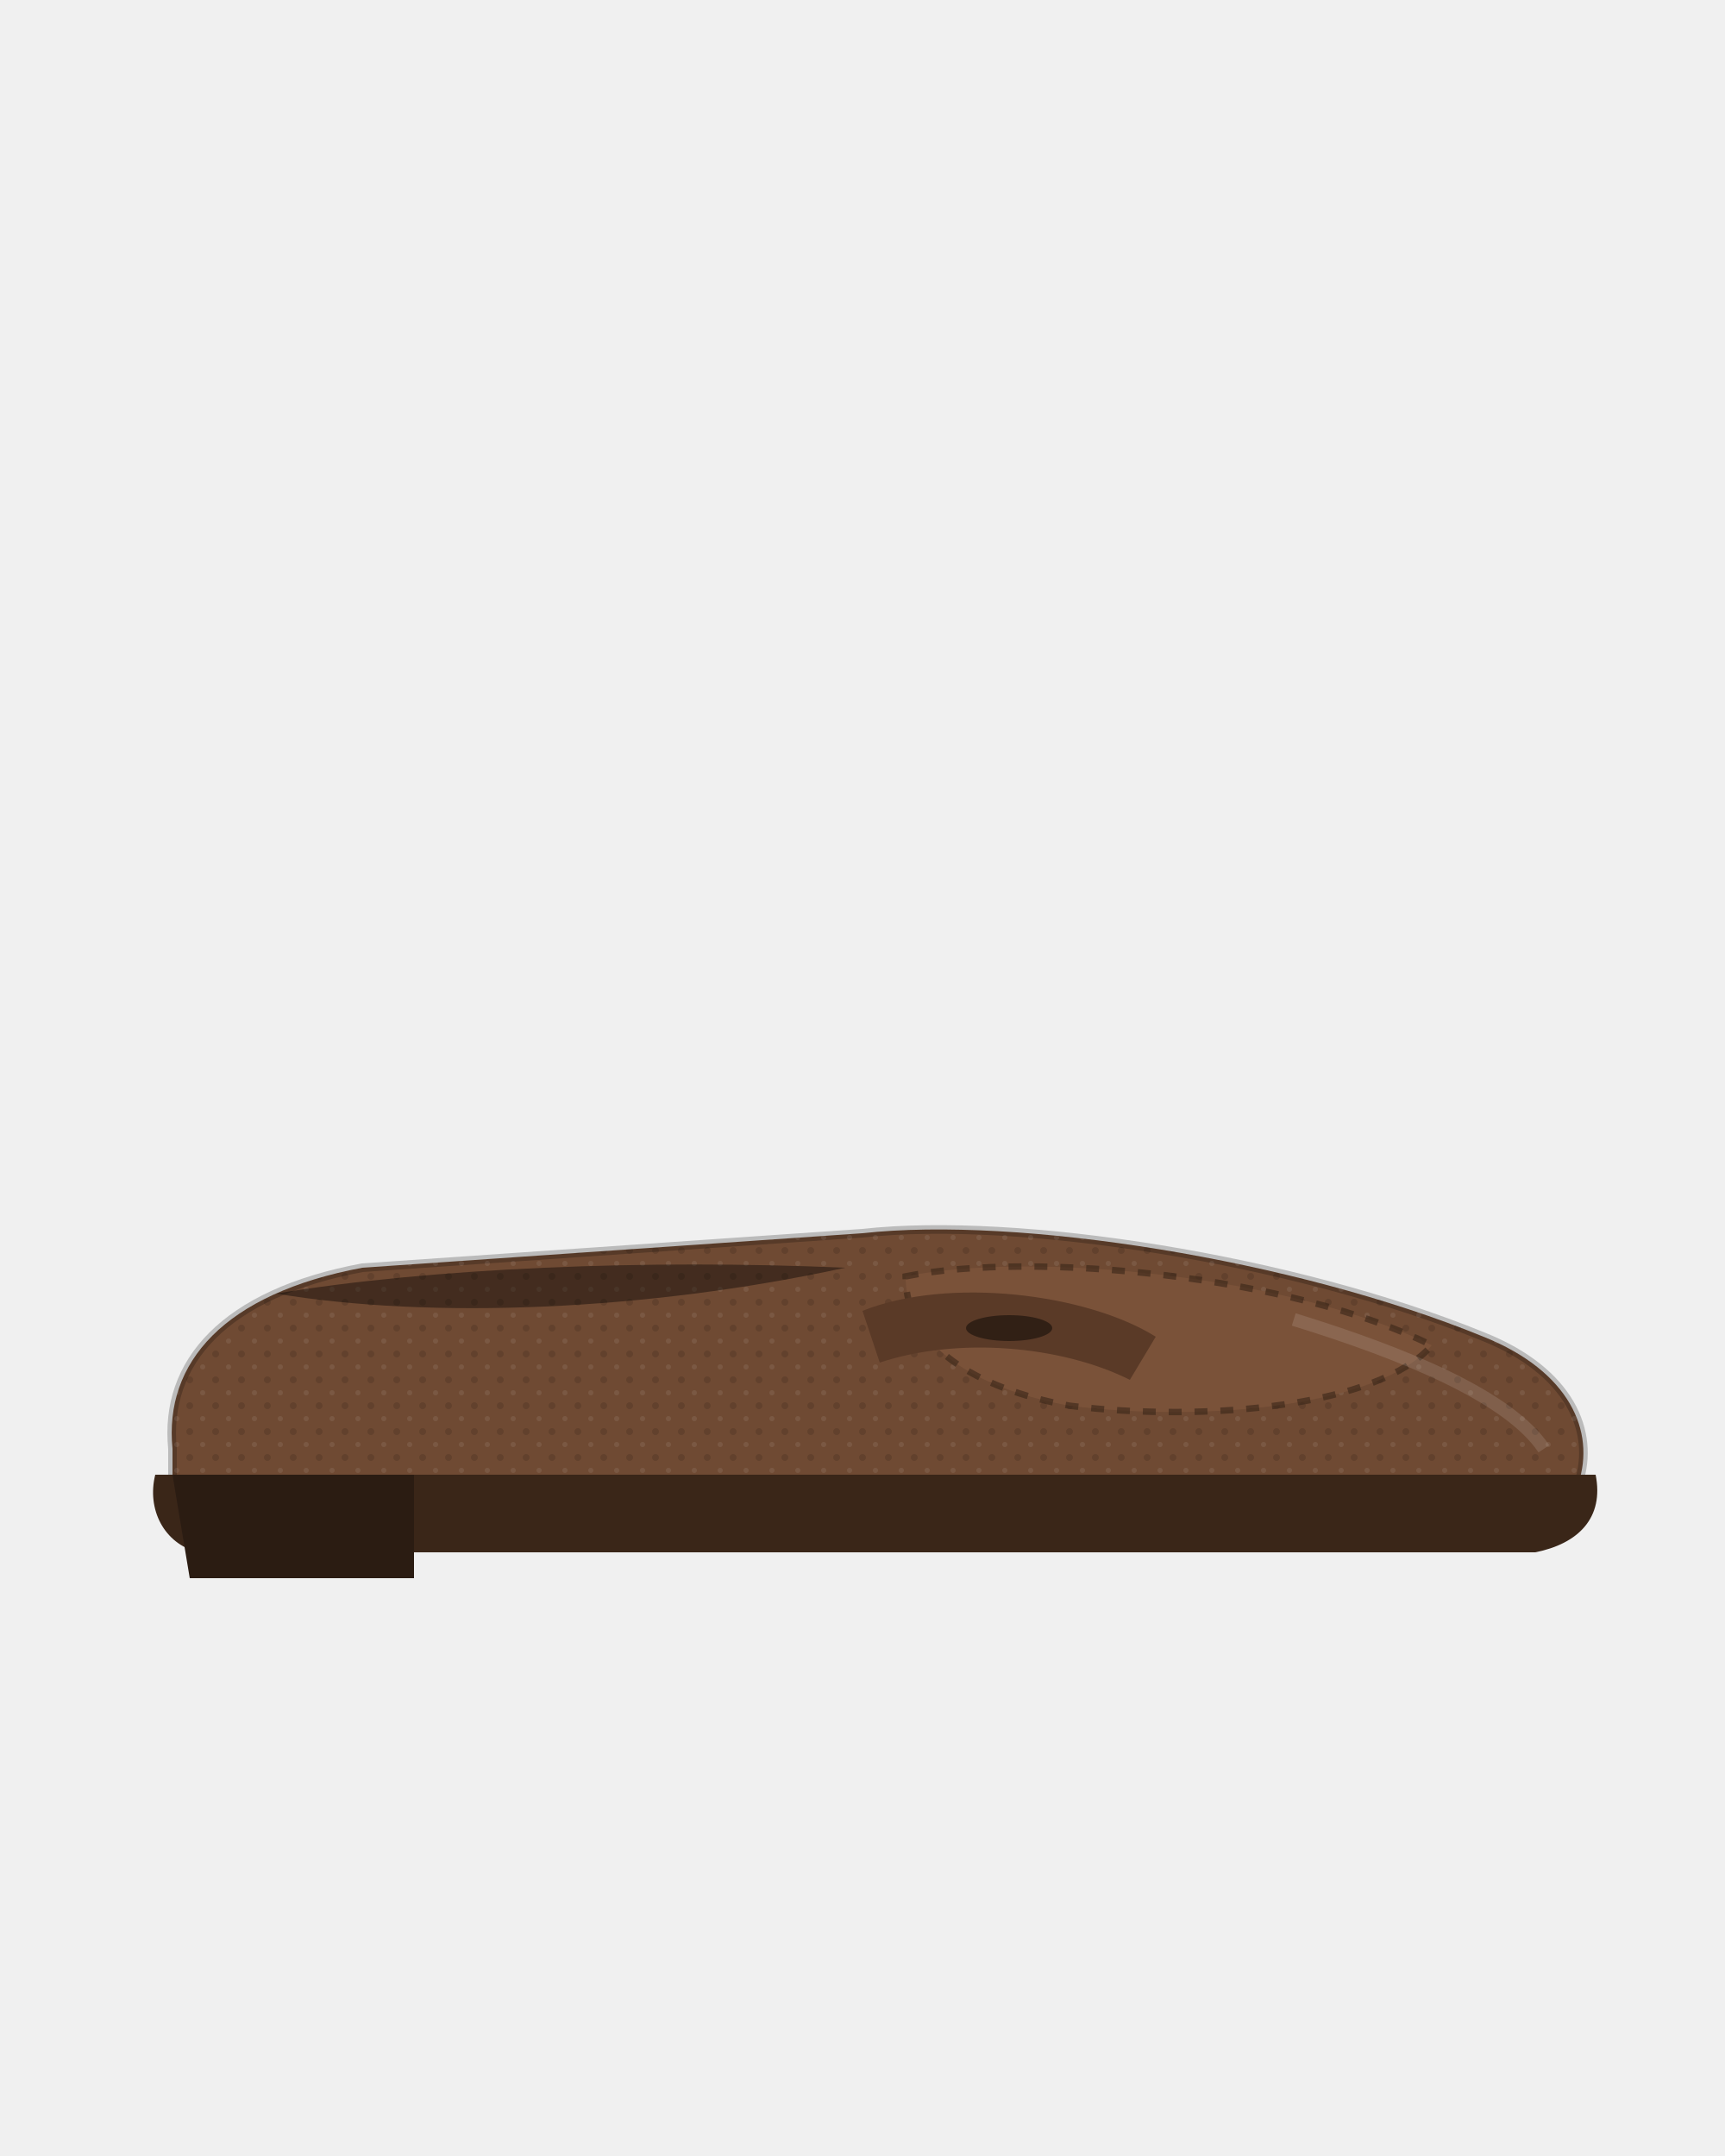
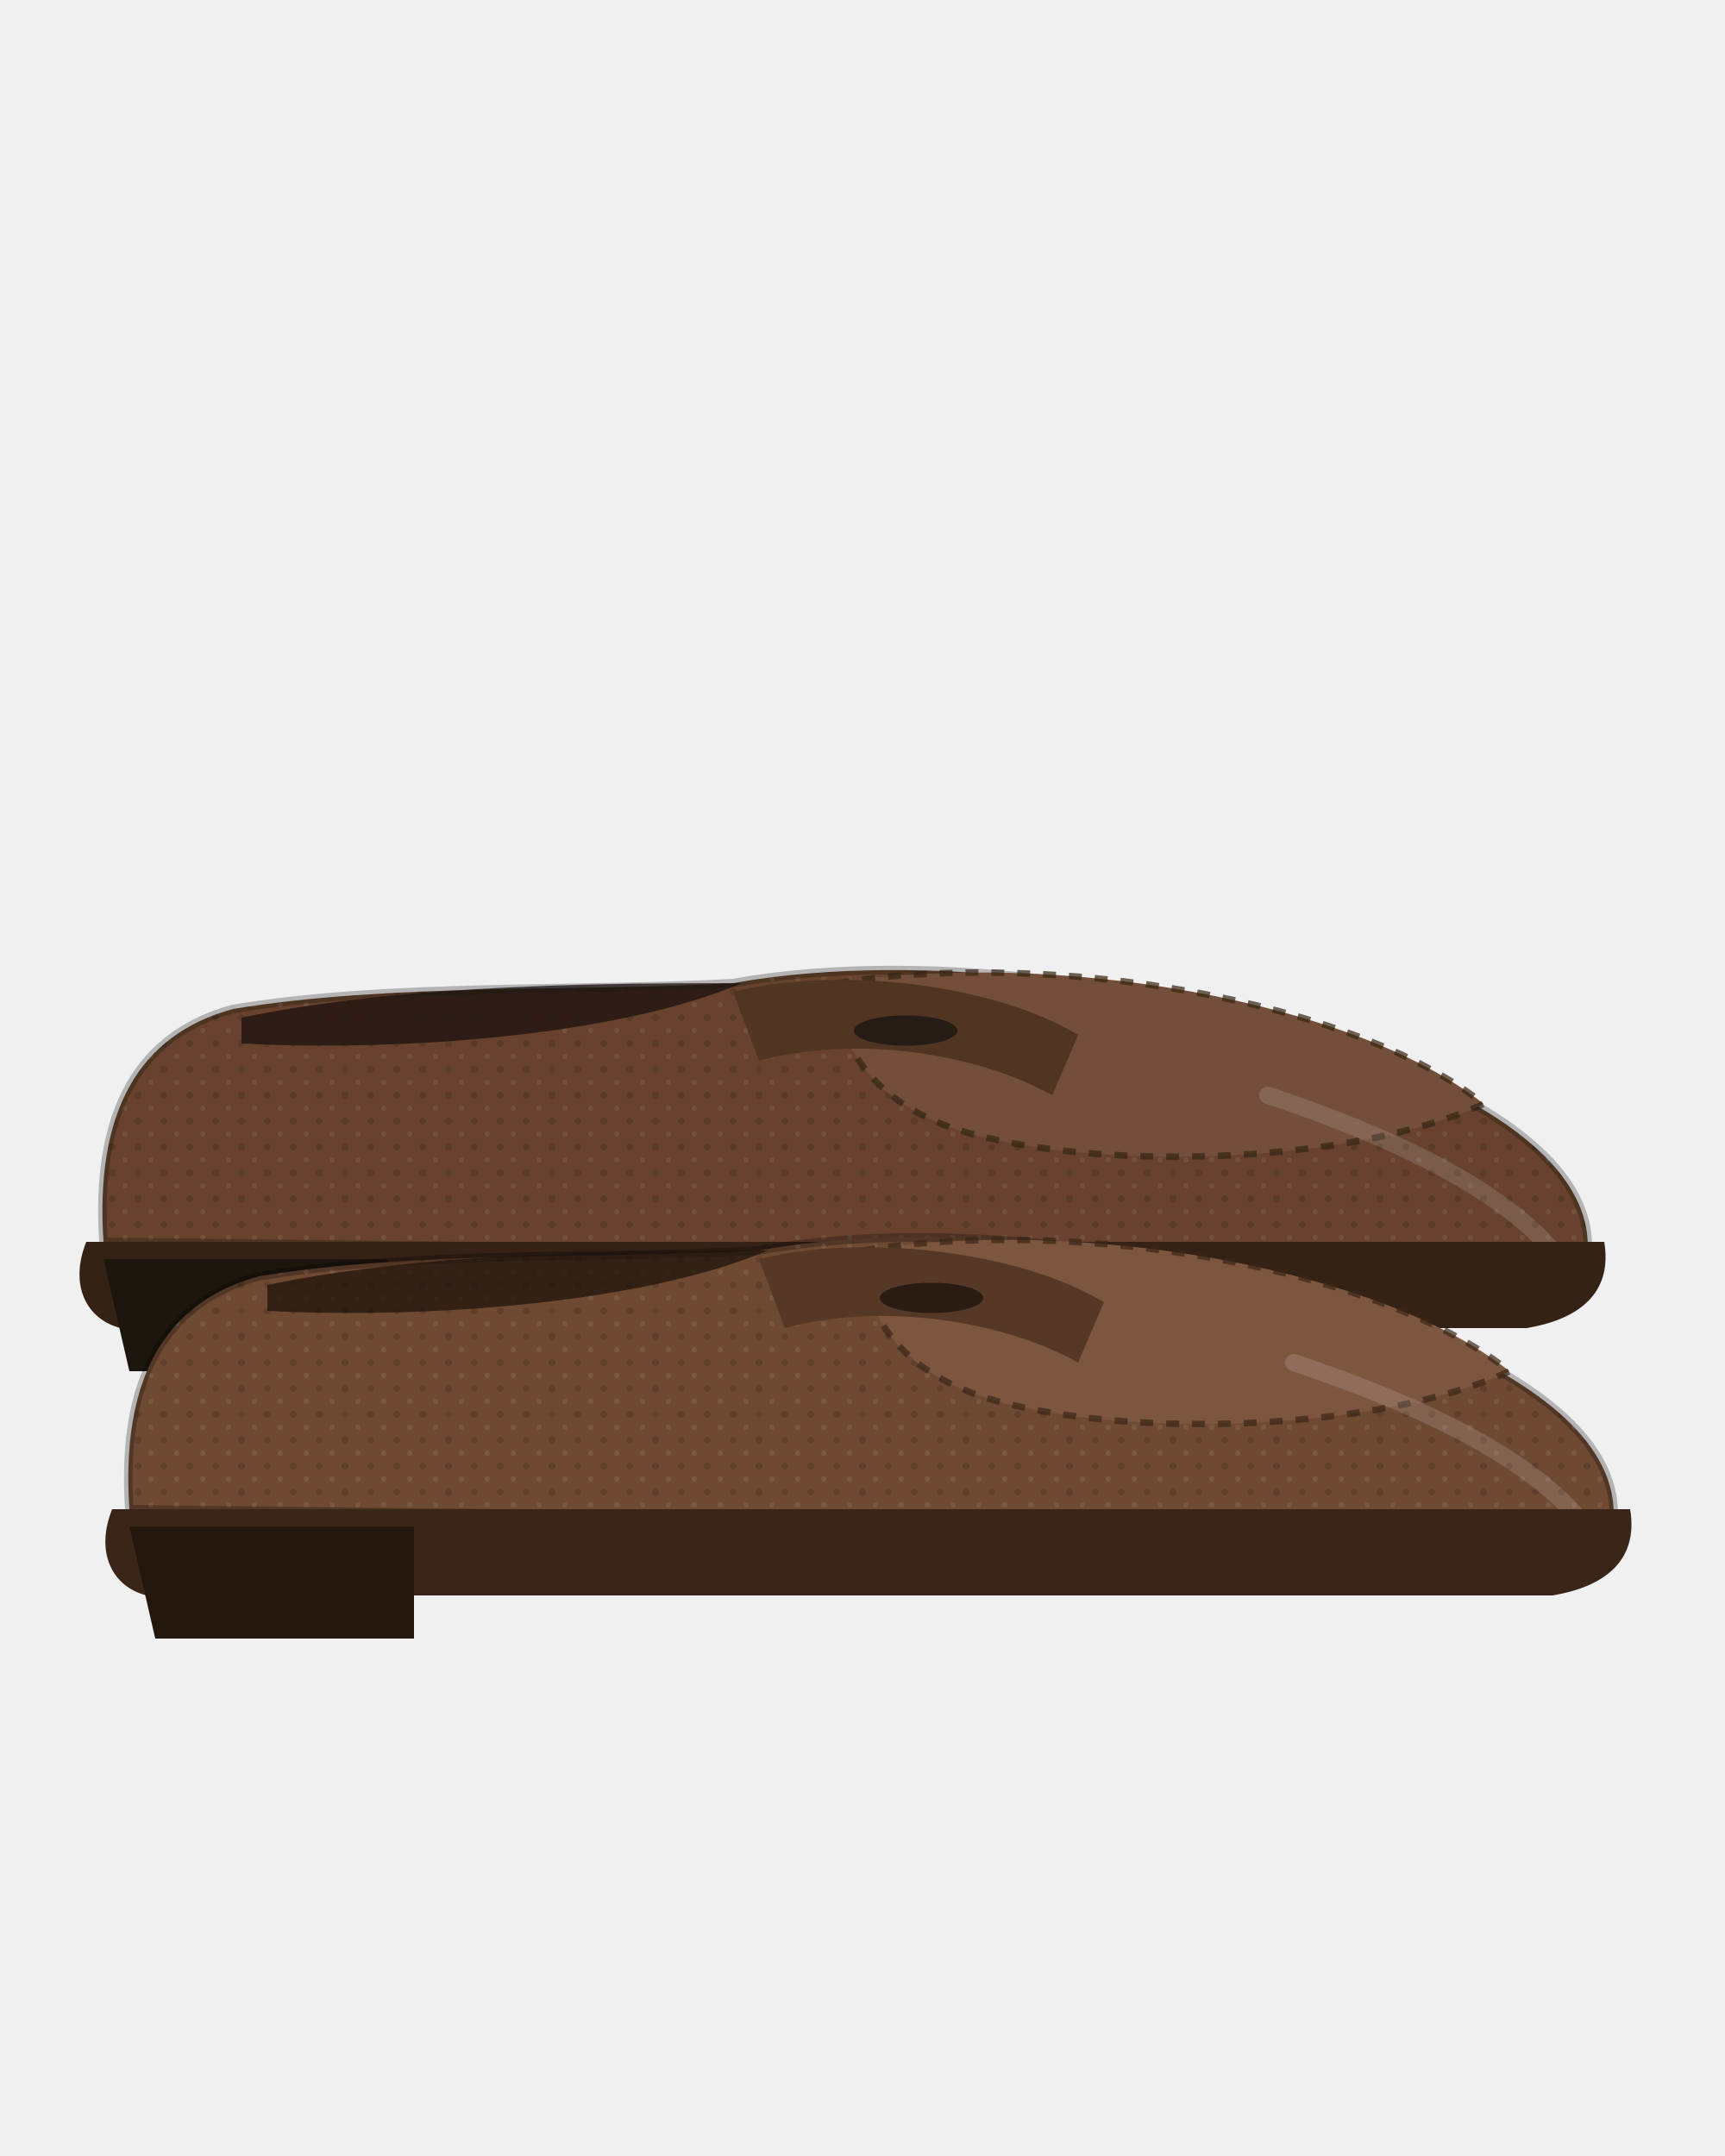
<svg xmlns="http://www.w3.org/2000/svg" viewBox="0 0 400 500">
  <defs>
    <pattern id="suede" width="6" height="6" patternUnits="userSpaceOnUse">
-       <circle cx="2" cy="2" r=".8" fill="#000" opacity=".12" />
+       <circle cx="2" cy="2" r=".8" fill="#000" opacity=".14" />
      <circle cx="5" cy="5" r=".6" fill="#fff" opacity=".08" />
    </pattern>
+     <g id="s">
+       <path d="M30 330c-2-30 8-48 30-54 36-6 80-4 116-6 44-8 110 0 160 22 26 12 40 26 38 42z" fill="#6f4a33" stroke="#000" stroke-opacity=".25" stroke-width="2" stroke-linejoin="round" />
+       <path d="M30 330c-2-30 8-48 30-54 36-6 80-4 116-6 44-8 110 0 160 22 26 12 40 26 38 42z" fill="url(#suede)" />
+       <path d="M62 278c38-8 88-8 116-8-28 12-78 16-116 14z" fill="#1f130b" opacity=".75" />
+       <path d="M200 270c50-8 120 4 150 28-30 14-90 16-122 6-18-6-28-18-28-34z" fill="#7d5640" stroke="#3a2618" stroke-opacity=".7" stroke-width="1.5" stroke-dasharray="3 3" />
+       <path d="M176 272c24-6 60-2 80 10l-6 14c-18-10-46-14-68-8z" fill="#553826" />
+       <ellipse cx="216" cy="281" rx="12" ry="3.5" fill="#000" opacity=".5" />
+       <path d="M300 296c30 10 54 22 66 36" fill="none" stroke="#fff" stroke-opacity=".14" stroke-width="4" stroke-linecap="round" />
+       <path d="M26 330h352c2 12-6 18-18 20H34c-8-2-12-10-8-20z" fill="#3a2618" />
+       <path d="M30 334h66v26H36z" fill="#24170e" />
+     </g>
  </defs>
-   <path d="M40 336c-2-20 12-36 44-42l116-8c36-4 100 6 144 24 20 8 26 22 22 34H40z" fill="#6f4a33" stroke="#000" stroke-opacity=".22" stroke-width="2" stroke-linejoin="round" />
-   <path d="M40 336c-2-20 12-36 44-42l116-8c36-4 100 6 144 24 20 8 26 22 22 34H40z" fill="url(#suede)" />
-   <path d="M64 300c36-6 86-8 132-6-46 10-96 12-132 6z" fill="#000" opacity=".4" />
-   <path d="M210 296c30-6 90 0 122 16-12 14-52 18-84 14-22-4-38-14-38-30z" fill="#7a5239" stroke="#3a2618" stroke-opacity=".6" stroke-width="1.5" stroke-dasharray="3 3" />
-   <path d="M200 304c20-8 52-4 68 6l-6 10c-16-8-40-10-58-4z" fill="#5a3a27" />
-   <ellipse cx="234" cy="308" rx="10" ry="3" fill="#000" opacity=".45" />
-   <path d="M36 342h334c2 10-4 16-14 18H46c-8-2-12-10-10-18z" fill="#3a2618" />
-   <path d="M40 342h56v24H44z" fill="#2b1c12" />
-   <path d="M300 306c26 8 50 18 58 30" fill="none" stroke="#fff" stroke-opacity=".12" stroke-width="3" />
+   <g transform="translate(0 20)">
+     <use href="#s" transform="translate(-6 -62)" style="filter:brightness(.85)" />
+     <use href="#s" />
+   </g>
</svg>
